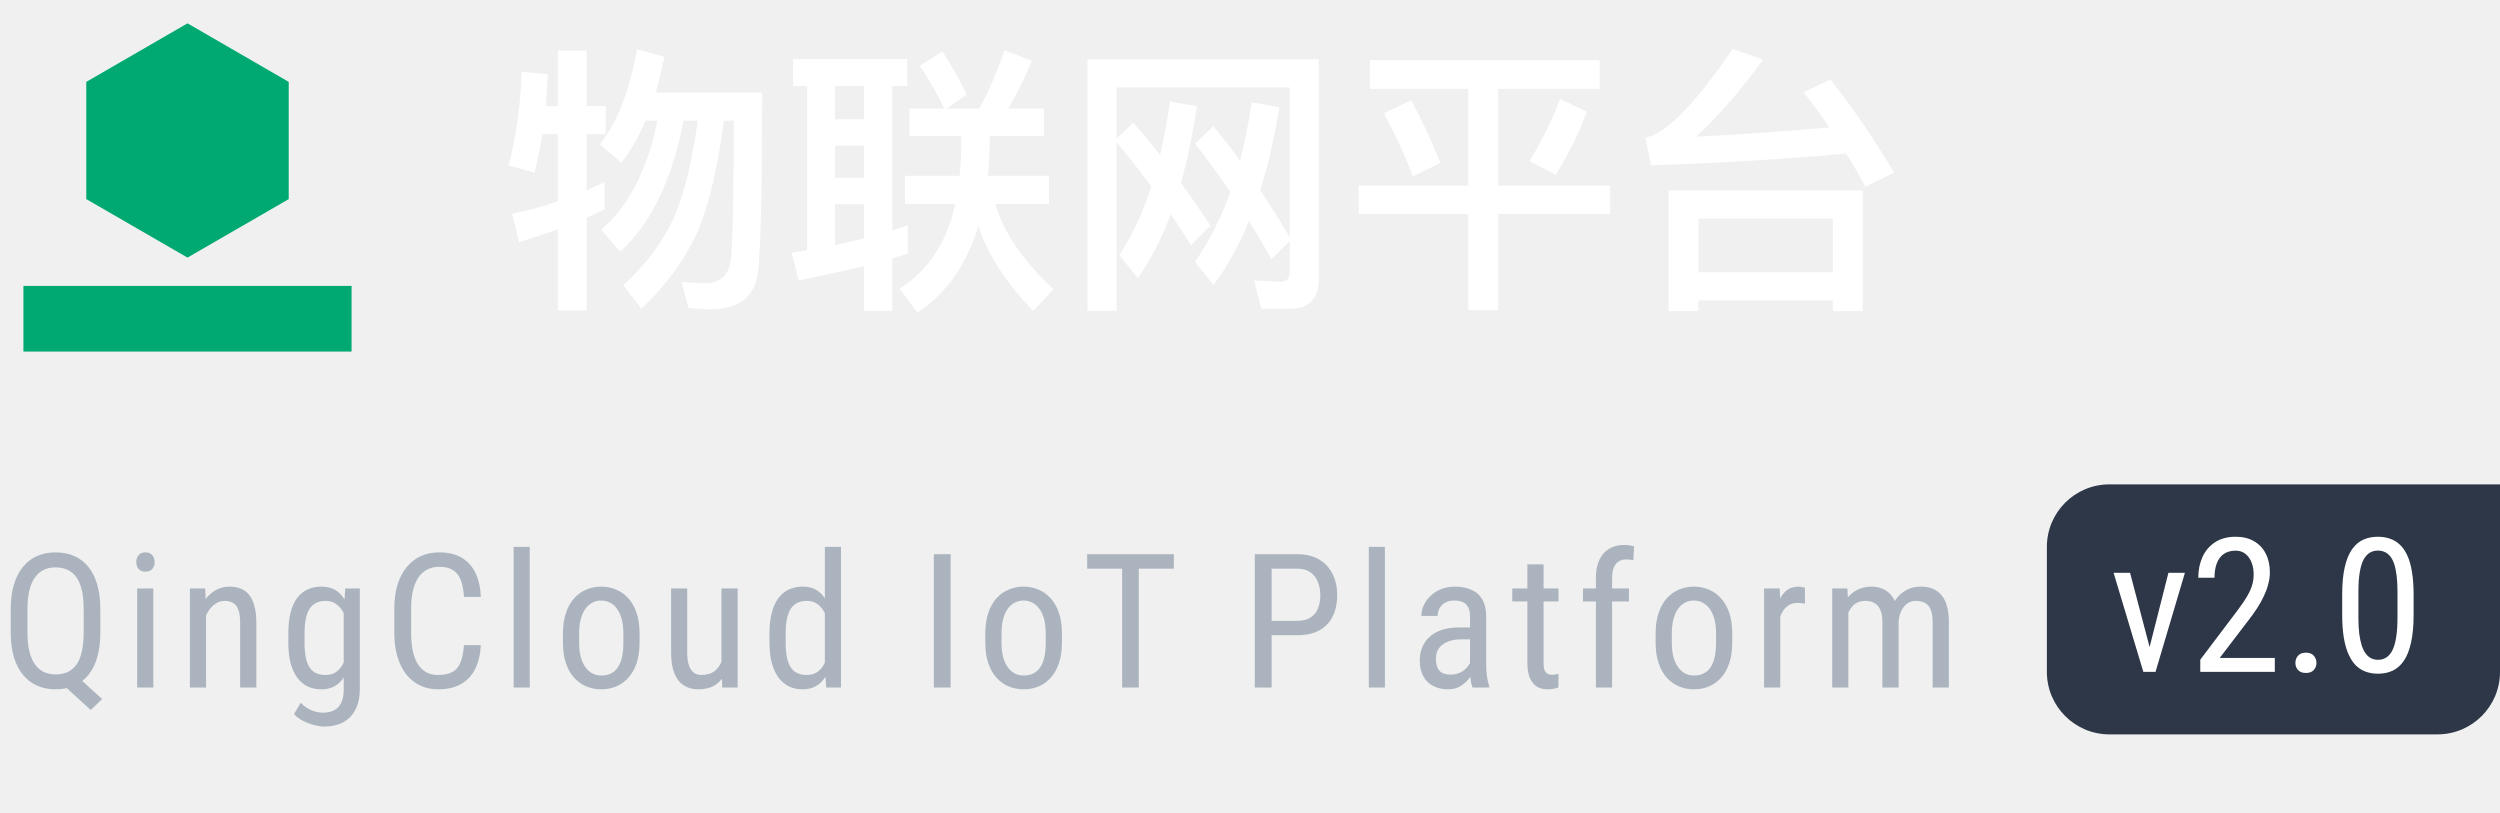
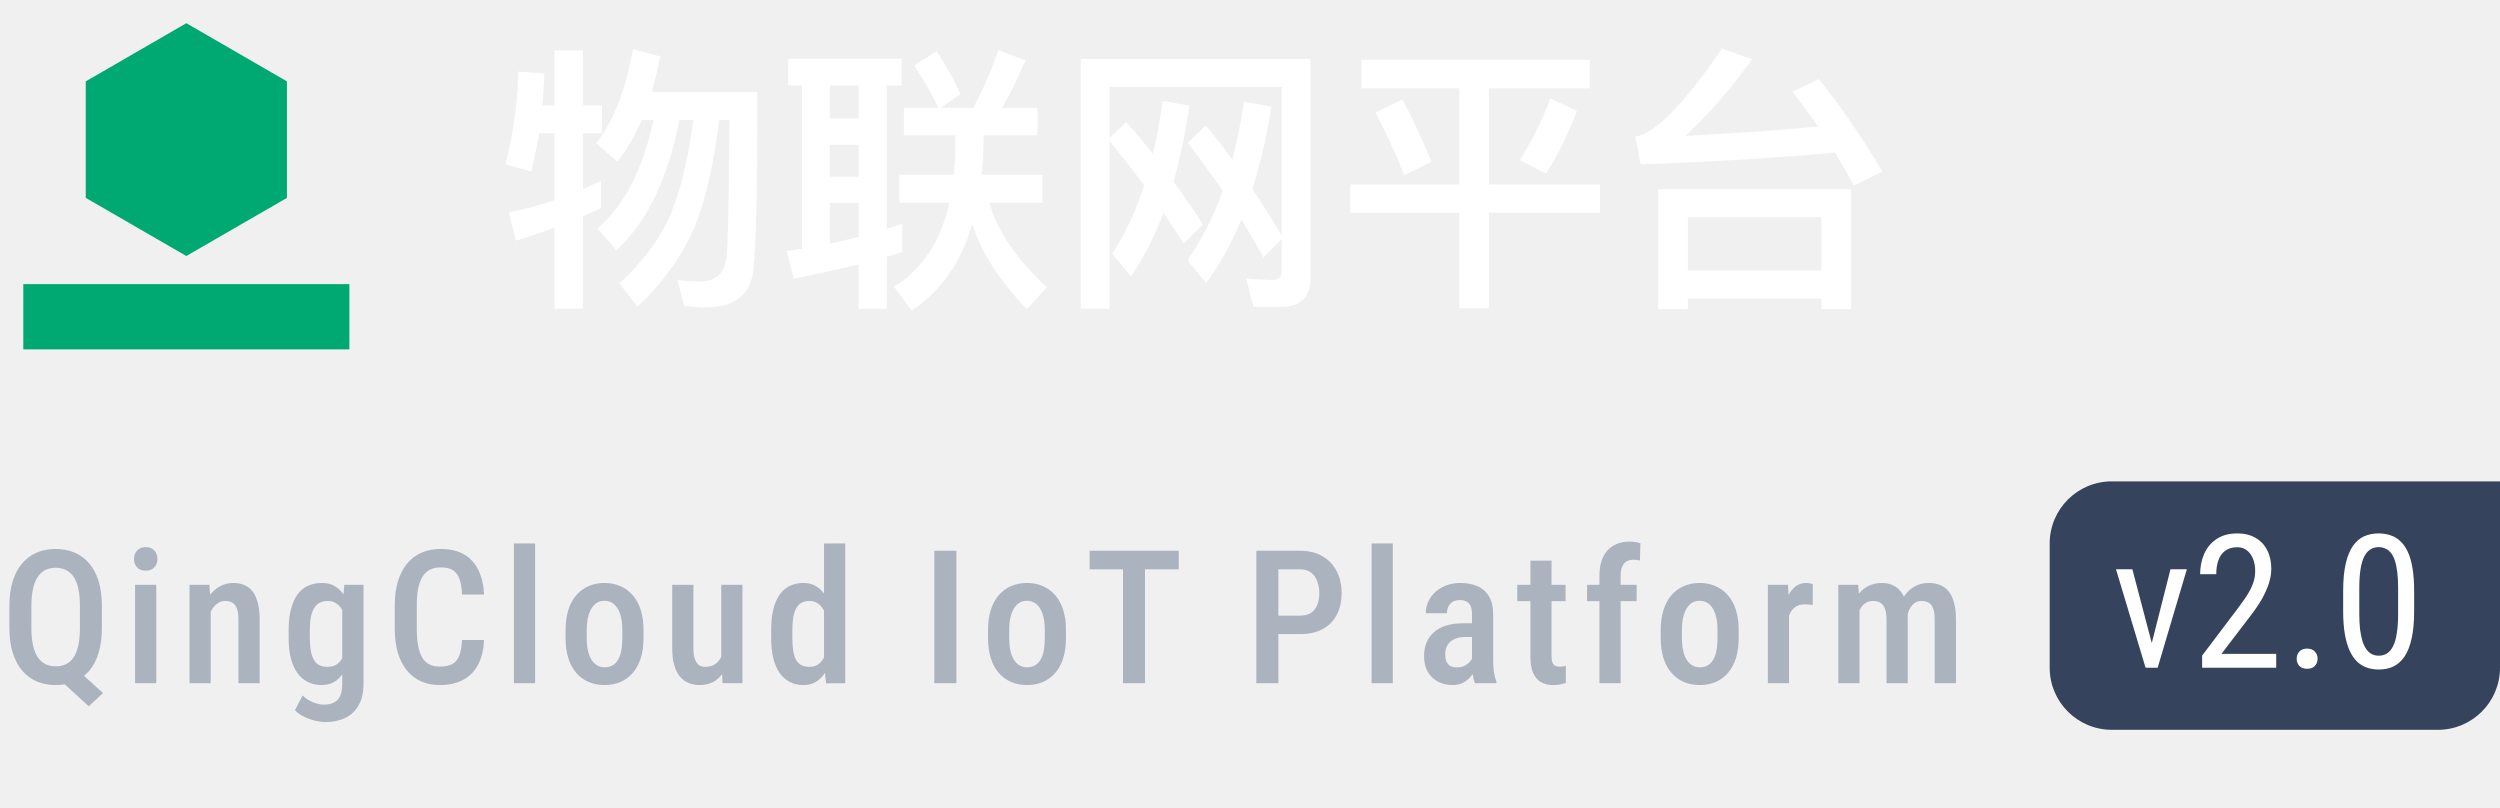
- <svg xmlns="http://www.w3.org/2000/svg" width="160" height="52" viewBox="0 0 160 52" fill="none">
+ <svg xmlns="http://www.w3.org/2000/svg" width="161" height="52" viewBox="0 0 161 52" fill="none">
  <path d="M12 16.482C12.004 16.482 12.007 16.481 12.011 16.48L18.478 12.743C18.479 12.74 18.48 12.737 18.48 12.734C18.48 12.731 18.479 12.728 18.478 12.725V5.258C18.479 5.255 18.48 5.252 18.48 5.249C18.48 5.245 18.479 5.242 18.478 5.24L12.011 1.5H11.989L5.522 5.24C5.52 5.242 5.519 5.245 5.519 5.249C5.519 5.252 5.52 5.255 5.522 5.258V12.725C5.521 12.727 5.52 12.731 5.52 12.734C5.52 12.737 5.521 12.74 5.522 12.743L11.989 16.48C11.993 16.481 11.996 16.482 12 16.482Z" fill="#00A971" />
  <path d="M1.5 18.298H22.5V22.5H1.5V18.298Z" fill="#00A971" />
-   <path d="M4.646 43.022L6.539 44.738L5.807 45.441L3.955 43.748L4.646 43.022ZM6.422 38.996V40.473C6.422 41.078 6.355 41.609 6.223 42.066C6.094 42.52 5.904 42.898 5.654 43.203C5.404 43.508 5.102 43.736 4.746 43.889C4.395 44.041 3.998 44.117 3.557 44.117C3.131 44.117 2.742 44.041 2.391 43.889C2.039 43.736 1.736 43.508 1.482 43.203C1.229 42.898 1.031 42.52 0.891 42.066C0.754 41.609 0.686 41.078 0.686 40.473V38.996C0.686 38.391 0.754 37.861 0.891 37.408C1.027 36.955 1.223 36.576 1.477 36.272C1.73 35.963 2.033 35.732 2.385 35.58C2.736 35.428 3.125 35.352 3.551 35.352C3.992 35.352 4.389 35.428 4.74 35.58C5.096 35.732 5.398 35.963 5.648 36.272C5.898 36.576 6.09 36.955 6.223 37.408C6.355 37.861 6.422 38.391 6.422 38.996ZM5.355 40.473V38.984C5.355 38.516 5.316 38.113 5.238 37.777C5.16 37.438 5.043 37.16 4.887 36.945C4.734 36.73 4.547 36.572 4.324 36.471C4.102 36.365 3.844 36.312 3.551 36.312C3.277 36.312 3.029 36.365 2.807 36.471C2.588 36.572 2.4 36.73 2.244 36.945C2.088 37.16 1.967 37.438 1.881 37.777C1.799 38.113 1.758 38.516 1.758 38.984V40.473C1.758 40.945 1.799 41.352 1.881 41.691C1.967 42.031 2.088 42.31 2.244 42.529C2.404 42.744 2.594 42.904 2.812 43.01C3.035 43.111 3.283 43.162 3.557 43.162C3.85 43.162 4.107 43.111 4.33 43.01C4.557 42.904 4.746 42.744 4.898 42.529C5.051 42.31 5.164 42.031 5.238 41.691C5.316 41.352 5.355 40.945 5.355 40.473ZM9.811 37.66V44H8.78V37.66H9.811ZM8.721 35.978C8.721 35.803 8.77 35.654 8.868 35.533C8.966 35.412 9.112 35.352 9.307 35.352C9.503 35.352 9.649 35.412 9.747 35.533C9.848 35.654 9.899 35.803 9.899 35.978C9.899 36.147 9.848 36.291 9.747 36.412C9.649 36.529 9.503 36.588 9.307 36.588C9.112 36.588 8.966 36.529 8.868 36.412C8.77 36.291 8.721 36.147 8.721 35.978ZM13.189 39.014V44H12.152V37.66H13.13L13.189 39.014ZM12.937 40.59L12.515 40.572C12.511 40.139 12.56 39.738 12.662 39.371C12.767 39 12.916 38.678 13.107 38.404C13.302 38.131 13.535 37.92 13.804 37.772C14.074 37.619 14.373 37.543 14.701 37.543C14.959 37.543 15.193 37.586 15.404 37.672C15.615 37.754 15.794 37.887 15.943 38.07C16.091 38.254 16.205 38.492 16.283 38.785C16.365 39.074 16.406 39.428 16.406 39.846V44H15.369V39.834C15.369 39.502 15.332 39.236 15.257 39.037C15.187 38.834 15.078 38.688 14.929 38.598C14.785 38.504 14.601 38.457 14.379 38.457C14.175 38.457 13.986 38.514 13.81 38.627C13.634 38.74 13.48 38.897 13.347 39.096C13.218 39.295 13.117 39.523 13.043 39.781C12.972 40.035 12.937 40.305 12.937 40.59ZM22.098 37.66H23.03V44.053C23.03 44.611 22.932 45.072 22.737 45.435C22.545 45.799 22.278 46.066 21.934 46.238C21.59 46.414 21.194 46.502 20.744 46.502C20.584 46.502 20.383 46.473 20.141 46.414C19.899 46.355 19.657 46.266 19.415 46.145C19.172 46.027 18.973 45.879 18.817 45.699L19.244 44.978C19.467 45.205 19.703 45.367 19.953 45.465C20.203 45.562 20.442 45.611 20.668 45.611C20.938 45.611 21.172 45.562 21.372 45.465C21.571 45.367 21.725 45.207 21.834 44.984C21.944 44.766 21.998 44.473 21.998 44.105V39.055L22.098 37.66ZM18.453 41.135V40.543C18.453 40.02 18.502 39.57 18.6 39.195C18.698 38.816 18.838 38.506 19.022 38.264C19.209 38.018 19.434 37.836 19.696 37.719C19.957 37.602 20.25 37.543 20.575 37.543C20.903 37.543 21.186 37.609 21.424 37.742C21.663 37.875 21.86 38.068 22.016 38.322C22.176 38.572 22.301 38.877 22.391 39.236C22.485 39.592 22.549 39.994 22.584 40.443V41.234C22.549 41.68 22.485 42.08 22.391 42.435C22.301 42.791 22.174 43.094 22.01 43.344C21.85 43.594 21.651 43.785 21.413 43.918C21.174 44.051 20.891 44.117 20.563 44.117C20.243 44.117 19.953 44.057 19.696 43.935C19.438 43.81 19.215 43.625 19.028 43.379C18.844 43.129 18.702 42.818 18.6 42.447C18.502 42.072 18.453 41.635 18.453 41.135ZM19.491 40.543V41.135C19.491 41.486 19.516 41.793 19.567 42.055C19.618 42.312 19.696 42.527 19.801 42.699C19.91 42.867 20.049 42.992 20.217 43.074C20.389 43.156 20.594 43.197 20.832 43.197C21.122 43.197 21.358 43.127 21.541 42.986C21.725 42.846 21.872 42.66 21.981 42.43C22.094 42.195 22.184 41.943 22.25 41.674V40.01C22.211 39.81 22.155 39.619 22.081 39.435C22.01 39.248 21.918 39.082 21.805 38.938C21.692 38.789 21.555 38.672 21.395 38.586C21.239 38.5 21.055 38.457 20.844 38.457C20.606 38.457 20.401 38.5 20.229 38.586C20.057 38.672 19.916 38.801 19.807 38.973C19.698 39.145 19.618 39.361 19.567 39.623C19.516 39.885 19.491 40.191 19.491 40.543ZM29.695 41.287H30.773C30.745 41.873 30.626 42.379 30.415 42.805C30.208 43.227 29.905 43.551 29.507 43.777C29.113 44.004 28.618 44.117 28.025 44.117C27.599 44.117 27.214 44.033 26.87 43.865C26.527 43.697 26.232 43.457 25.985 43.145C25.743 42.828 25.558 42.449 25.429 42.008C25.3 41.566 25.235 41.07 25.235 40.52V38.943C25.235 38.397 25.3 37.902 25.429 37.461C25.562 37.02 25.751 36.643 25.997 36.33C26.247 36.014 26.55 35.772 26.905 35.603C27.265 35.435 27.671 35.352 28.124 35.352C28.679 35.352 29.148 35.463 29.53 35.685C29.917 35.904 30.214 36.227 30.421 36.652C30.632 37.074 30.749 37.592 30.773 38.205H29.695C29.667 37.756 29.597 37.391 29.484 37.109C29.37 36.824 29.202 36.615 28.98 36.482C28.761 36.346 28.476 36.277 28.124 36.277C27.812 36.277 27.54 36.34 27.31 36.465C27.083 36.59 26.896 36.77 26.747 37.004C26.603 37.234 26.493 37.514 26.419 37.842C26.349 38.166 26.314 38.529 26.314 38.932V40.52C26.314 40.895 26.343 41.244 26.402 41.568C26.464 41.893 26.562 42.178 26.695 42.424C26.831 42.666 27.009 42.855 27.228 42.992C27.447 43.129 27.712 43.197 28.025 43.197C28.419 43.197 28.732 43.133 28.962 43.004C29.193 42.875 29.363 42.67 29.472 42.389C29.585 42.107 29.659 41.74 29.695 41.287ZM33.904 35V44H32.873V35H33.904ZM36.028 41.135V40.531C36.028 40.039 36.091 39.607 36.216 39.236C36.341 38.861 36.514 38.549 36.737 38.299C36.96 38.049 37.219 37.861 37.516 37.736C37.813 37.607 38.132 37.543 38.471 37.543C38.819 37.543 39.141 37.607 39.438 37.736C39.735 37.861 39.995 38.049 40.218 38.299C40.444 38.549 40.62 38.861 40.745 39.236C40.87 39.607 40.932 40.039 40.932 40.531V41.135C40.932 41.627 40.87 42.06 40.745 42.435C40.62 42.807 40.446 43.117 40.223 43.367C40.001 43.617 39.741 43.805 39.444 43.93C39.147 44.055 38.827 44.117 38.483 44.117C38.139 44.117 37.819 44.055 37.522 43.93C37.225 43.805 36.964 43.617 36.737 43.367C36.514 43.117 36.341 42.807 36.216 42.435C36.091 42.06 36.028 41.627 36.028 41.135ZM37.065 40.531V41.135C37.065 41.482 37.1 41.787 37.171 42.049C37.241 42.31 37.341 42.529 37.469 42.705C37.598 42.881 37.749 43.014 37.921 43.103C38.093 43.19 38.28 43.232 38.483 43.232C38.718 43.232 38.923 43.19 39.098 43.103C39.278 43.014 39.427 42.881 39.544 42.705C39.661 42.529 39.749 42.31 39.807 42.049C39.866 41.787 39.895 41.482 39.895 41.135V40.531C39.895 40.184 39.86 39.881 39.79 39.623C39.719 39.361 39.62 39.143 39.491 38.967C39.362 38.787 39.21 38.654 39.034 38.568C38.862 38.478 38.675 38.434 38.471 38.434C38.272 38.434 38.087 38.478 37.915 38.568C37.743 38.654 37.593 38.787 37.464 38.967C37.339 39.143 37.241 39.361 37.171 39.623C37.1 39.881 37.065 40.184 37.065 40.531ZM46.173 42.535V37.66H47.211V44H46.226L46.173 42.535ZM46.367 41.199L46.777 41.188C46.777 41.609 46.74 42 46.666 42.359C46.595 42.715 46.478 43.023 46.314 43.285C46.154 43.547 45.941 43.752 45.675 43.9C45.41 44.045 45.084 44.117 44.697 44.117C44.435 44.117 44.197 44.072 43.982 43.982C43.771 43.893 43.587 43.754 43.431 43.566C43.279 43.379 43.16 43.135 43.074 42.834C42.992 42.533 42.951 42.172 42.951 41.75V37.66H43.982V41.762C43.982 42.047 44.007 42.283 44.058 42.471C44.109 42.654 44.177 42.801 44.263 42.91C44.349 43.016 44.445 43.09 44.55 43.133C44.656 43.176 44.763 43.197 44.873 43.197C45.24 43.197 45.533 43.109 45.752 42.934C45.97 42.754 46.127 42.514 46.22 42.213C46.318 41.908 46.367 41.57 46.367 41.199ZM52.791 42.77V35H53.823V44H52.879L52.791 42.77ZM49.246 41.135V40.543C49.246 40.02 49.297 39.57 49.399 39.195C49.5 38.816 49.645 38.506 49.832 38.264C50.02 38.018 50.245 37.836 50.506 37.719C50.768 37.602 51.057 37.543 51.373 37.543C51.702 37.543 51.983 37.609 52.217 37.742C52.456 37.875 52.655 38.068 52.815 38.322C52.975 38.572 53.1 38.877 53.19 39.236C53.284 39.592 53.346 39.994 53.377 40.443V41.234C53.342 41.68 53.278 42.08 53.184 42.435C53.094 42.791 52.969 43.094 52.809 43.344C52.649 43.594 52.45 43.785 52.211 43.918C51.973 44.051 51.69 44.117 51.362 44.117C51.049 44.117 50.764 44.057 50.506 43.935C50.248 43.81 50.024 43.625 49.832 43.379C49.645 43.129 49.5 42.818 49.399 42.447C49.297 42.072 49.246 41.635 49.246 41.135ZM50.284 40.543V41.135C50.284 41.486 50.309 41.793 50.36 42.055C50.41 42.312 50.491 42.527 50.6 42.699C50.709 42.867 50.848 42.992 51.016 43.074C51.188 43.156 51.393 43.197 51.631 43.197C51.92 43.197 52.157 43.127 52.34 42.986C52.524 42.846 52.67 42.66 52.78 42.43C52.893 42.195 52.983 41.943 53.049 41.674V40.01C53.01 39.81 52.953 39.619 52.879 39.435C52.805 39.248 52.711 39.082 52.598 38.938C52.489 38.789 52.354 38.672 52.194 38.586C52.038 38.5 51.854 38.457 51.643 38.457C51.405 38.457 51.198 38.5 51.022 38.586C50.85 38.672 50.709 38.801 50.6 38.973C50.495 39.145 50.414 39.361 50.36 39.623C50.309 39.885 50.284 40.191 50.284 40.543ZM60.842 35.469V44H59.764V35.469H60.842ZM63.059 41.135V40.531C63.059 40.039 63.122 39.607 63.247 39.236C63.372 38.861 63.546 38.549 63.768 38.299C63.991 38.049 64.251 37.861 64.548 37.736C64.844 37.607 65.163 37.543 65.503 37.543C65.85 37.543 66.173 37.607 66.469 37.736C66.766 37.861 67.026 38.049 67.249 38.299C67.475 38.549 67.651 38.861 67.776 39.236C67.901 39.607 67.964 40.039 67.964 40.531V41.135C67.964 41.627 67.901 42.06 67.776 42.435C67.651 42.807 67.477 43.117 67.255 43.367C67.032 43.617 66.772 43.805 66.475 43.93C66.178 44.055 65.858 44.117 65.514 44.117C65.171 44.117 64.85 44.055 64.553 43.93C64.257 43.805 63.995 43.617 63.768 43.367C63.546 43.117 63.372 42.807 63.247 42.435C63.122 42.06 63.059 41.627 63.059 41.135ZM64.097 40.531V41.135C64.097 41.482 64.132 41.787 64.202 42.049C64.272 42.31 64.372 42.529 64.501 42.705C64.63 42.881 64.78 43.014 64.952 43.103C65.124 43.19 65.311 43.232 65.514 43.232C65.749 43.232 65.954 43.19 66.13 43.103C66.309 43.014 66.458 42.881 66.575 42.705C66.692 42.529 66.78 42.31 66.839 42.049C66.897 41.787 66.927 41.482 66.927 41.135V40.531C66.927 40.184 66.891 39.881 66.821 39.623C66.751 39.361 66.651 39.143 66.522 38.967C66.393 38.787 66.241 38.654 66.065 38.568C65.893 38.478 65.706 38.434 65.503 38.434C65.303 38.434 65.118 38.478 64.946 38.568C64.774 38.654 64.624 38.787 64.495 38.967C64.37 39.143 64.272 39.361 64.202 39.623C64.132 39.881 64.097 40.184 64.097 40.531ZM72.882 35.469V44H71.816V35.469H72.882ZM75.127 35.469V36.395H69.578V35.469H75.127ZM83.025 40.654H81.161V39.734H83.025C83.376 39.734 83.659 39.664 83.874 39.523C84.093 39.383 84.251 39.188 84.349 38.938C84.45 38.688 84.501 38.402 84.501 38.082C84.501 37.789 84.45 37.514 84.349 37.256C84.251 36.998 84.093 36.791 83.874 36.635C83.659 36.475 83.376 36.395 83.025 36.395H81.384V44H80.306V35.469H83.025C83.575 35.469 84.04 35.58 84.419 35.803C84.798 36.025 85.085 36.334 85.281 36.728C85.48 37.119 85.579 37.566 85.579 38.07C85.579 38.617 85.48 39.084 85.281 39.471C85.085 39.857 84.798 40.152 84.419 40.355C84.04 40.555 83.575 40.654 83.025 40.654ZM88.635 35V44H87.603V35H88.635ZM94.081 42.916V39.477C94.081 39.227 94.042 39.025 93.964 38.873C93.889 38.721 93.776 38.609 93.624 38.539C93.475 38.469 93.288 38.434 93.061 38.434C92.843 38.434 92.653 38.478 92.493 38.568C92.337 38.658 92.216 38.777 92.13 38.926C92.048 39.074 92.007 39.238 92.007 39.418H90.969C90.969 39.191 91.018 38.967 91.116 38.744C91.218 38.522 91.362 38.32 91.55 38.141C91.737 37.957 91.962 37.812 92.223 37.707C92.489 37.598 92.786 37.543 93.114 37.543C93.505 37.543 93.85 37.607 94.151 37.736C94.452 37.861 94.688 38.066 94.86 38.352C95.032 38.637 95.118 39.016 95.118 39.488V42.617C95.118 42.828 95.134 43.053 95.165 43.291C95.2 43.529 95.249 43.734 95.311 43.906V44H94.239C94.188 43.875 94.149 43.709 94.122 43.502C94.094 43.291 94.081 43.096 94.081 42.916ZM94.245 40.156L94.257 40.918H93.536C93.29 40.918 93.065 40.945 92.862 41C92.663 41.055 92.491 41.135 92.347 41.24C92.202 41.342 92.091 41.469 92.013 41.621C91.938 41.773 91.901 41.947 91.901 42.143C91.901 42.397 91.936 42.6 92.007 42.752C92.077 42.9 92.182 43.008 92.323 43.074C92.464 43.141 92.641 43.174 92.856 43.174C93.118 43.174 93.348 43.113 93.548 42.992C93.747 42.871 93.901 42.725 94.01 42.553C94.124 42.381 94.177 42.221 94.169 42.072L94.397 42.559C94.382 42.711 94.331 42.877 94.245 43.057C94.163 43.232 94.048 43.402 93.899 43.566C93.751 43.727 93.575 43.859 93.372 43.965C93.173 44.066 92.948 44.117 92.698 44.117C92.331 44.117 92.009 44.047 91.731 43.906C91.458 43.766 91.245 43.559 91.093 43.285C90.94 43.012 90.864 42.674 90.864 42.272C90.864 41.967 90.917 41.685 91.022 41.428C91.128 41.17 91.284 40.947 91.491 40.76C91.698 40.568 91.958 40.42 92.27 40.315C92.587 40.209 92.952 40.156 93.366 40.156H94.245ZM99.744 37.66V38.492H96.785V37.66H99.744ZM97.752 36.119H98.789V42.43C98.789 42.645 98.814 42.807 98.865 42.916C98.919 43.025 98.988 43.098 99.07 43.133C99.152 43.168 99.24 43.185 99.334 43.185C99.404 43.185 99.482 43.178 99.568 43.162C99.654 43.143 99.713 43.127 99.744 43.115L99.738 44C99.668 44.027 99.574 44.053 99.457 44.076C99.34 44.103 99.191 44.117 99.011 44.117C98.789 44.117 98.582 44.065 98.39 43.959C98.199 43.853 98.044 43.678 97.927 43.432C97.81 43.182 97.752 42.846 97.752 42.424V36.119ZM103.174 44H102.137V36.992C102.137 36.535 102.209 36.15 102.354 35.838C102.502 35.522 102.711 35.283 102.981 35.123C103.254 34.959 103.579 34.877 103.954 34.877C104.059 34.877 104.164 34.885 104.27 34.9C104.379 34.916 104.483 34.94 104.58 34.971L104.534 35.855C104.471 35.836 104.395 35.822 104.305 35.815C104.219 35.807 104.137 35.803 104.059 35.803C103.871 35.803 103.711 35.85 103.579 35.943C103.446 36.033 103.344 36.166 103.274 36.342C103.207 36.518 103.174 36.734 103.174 36.992V44ZM104.252 37.66V38.492H101.311V37.66H104.252ZM105.96 41.135V40.531C105.96 40.039 106.023 39.607 106.148 39.236C106.273 38.861 106.446 38.549 106.669 38.299C106.892 38.049 107.152 37.861 107.448 37.736C107.745 37.607 108.064 37.543 108.404 37.543C108.751 37.543 109.073 37.607 109.37 37.736C109.667 37.861 109.927 38.049 110.15 38.299C110.376 38.549 110.552 38.861 110.677 39.236C110.802 39.607 110.864 40.039 110.864 40.531V41.135C110.864 41.627 110.802 42.06 110.677 42.435C110.552 42.807 110.378 43.117 110.155 43.367C109.933 43.617 109.673 43.805 109.376 43.93C109.079 44.055 108.759 44.117 108.415 44.117C108.071 44.117 107.751 44.055 107.454 43.93C107.157 43.805 106.896 43.617 106.669 43.367C106.446 43.117 106.273 42.807 106.148 42.435C106.023 42.06 105.96 41.627 105.96 41.135ZM106.997 40.531V41.135C106.997 41.482 107.032 41.787 107.103 42.049C107.173 42.31 107.273 42.529 107.402 42.705C107.53 42.881 107.681 43.014 107.853 43.103C108.025 43.19 108.212 43.232 108.415 43.232C108.65 43.232 108.855 43.19 109.03 43.103C109.21 43.014 109.359 42.881 109.476 42.705C109.593 42.529 109.681 42.31 109.739 42.049C109.798 41.787 109.827 41.482 109.827 41.135V40.531C109.827 40.184 109.792 39.881 109.722 39.623C109.652 39.361 109.552 39.143 109.423 38.967C109.294 38.787 109.142 38.654 108.966 38.568C108.794 38.478 108.607 38.434 108.404 38.434C108.204 38.434 108.019 38.478 107.847 38.568C107.675 38.654 107.525 38.787 107.396 38.967C107.271 39.143 107.173 39.361 107.103 39.623C107.032 39.881 106.997 40.184 106.997 40.531ZM113.938 38.656V44H112.9V37.66H113.902L113.938 38.656ZM115.514 37.625L115.52 38.633C115.434 38.613 115.355 38.602 115.285 38.598C115.219 38.59 115.141 38.586 115.051 38.586C114.855 38.586 114.684 38.625 114.535 38.703C114.391 38.781 114.266 38.891 114.16 39.031C114.055 39.172 113.971 39.34 113.908 39.535C113.846 39.727 113.803 39.938 113.779 40.168L113.51 40.344C113.51 39.961 113.539 39.602 113.598 39.266C113.66 38.93 113.756 38.633 113.885 38.375C114.014 38.113 114.178 37.91 114.377 37.766C114.58 37.617 114.822 37.543 115.104 37.543C115.166 37.543 115.242 37.553 115.332 37.572C115.426 37.588 115.486 37.605 115.514 37.625ZM118.294 38.92V44H117.262V37.66H118.235L118.294 38.92ZM118.083 40.59L117.602 40.572C117.598 40.139 117.641 39.738 117.731 39.371C117.821 39 117.956 38.678 118.136 38.404C118.319 38.131 118.548 37.92 118.821 37.772C119.098 37.619 119.421 37.543 119.788 37.543C120.03 37.543 120.255 37.586 120.462 37.672C120.673 37.754 120.856 37.885 121.012 38.065C121.169 38.244 121.29 38.475 121.376 38.756C121.466 39.037 121.511 39.377 121.511 39.775V44H120.473V39.828C120.473 39.496 120.429 39.23 120.339 39.031C120.253 38.832 120.13 38.688 119.97 38.598C119.809 38.504 119.618 38.457 119.395 38.457C119.141 38.457 118.929 38.514 118.757 38.627C118.589 38.74 118.454 38.897 118.352 39.096C118.255 39.295 118.184 39.523 118.141 39.781C118.102 40.035 118.083 40.305 118.083 40.59ZM121.499 39.992L120.807 40.215C120.804 39.867 120.846 39.533 120.936 39.213C121.026 38.893 121.159 38.607 121.335 38.357C121.514 38.107 121.737 37.91 122.003 37.766C122.268 37.617 122.577 37.543 122.929 37.543C123.218 37.543 123.473 37.588 123.696 37.678C123.919 37.768 124.106 37.906 124.259 38.094C124.415 38.277 124.532 38.514 124.61 38.803C124.688 39.092 124.727 39.435 124.727 39.834V44H123.69V39.822C123.69 39.467 123.645 39.191 123.555 38.996C123.47 38.797 123.346 38.658 123.186 38.58C123.026 38.498 122.835 38.457 122.612 38.457C122.432 38.457 122.272 38.498 122.132 38.58C121.995 38.662 121.88 38.775 121.786 38.92C121.692 39.06 121.62 39.223 121.569 39.406C121.522 39.59 121.499 39.785 121.499 39.992Z" fill="#ABB4BE" />
-   <path d="M131 35C131 32.791 132.791 31 135 31H160V43C160 45.209 158.209 47 156 47H135C132.791 47 131 45.209 131 43V35Z" fill="#2D3748" />
-   <path d="M137.42 42.022L138.779 36.66H139.834L137.953 43H137.268L137.42 42.022ZM136.324 36.66L137.742 42.051L137.854 43H137.174L135.27 36.66H136.324ZM145.588 42.109V43H140.818V42.221L143.168 39.109C143.457 38.727 143.678 38.402 143.83 38.137C143.982 37.867 144.088 37.627 144.146 37.416C144.205 37.201 144.234 36.982 144.234 36.76C144.234 36.478 144.189 36.225 144.1 35.998C144.01 35.768 143.879 35.584 143.707 35.447C143.535 35.31 143.328 35.242 143.086 35.242C142.77 35.242 142.51 35.316 142.307 35.465C142.107 35.609 141.961 35.812 141.867 36.074C141.773 36.336 141.727 36.637 141.727 36.977H140.689C140.689 36.496 140.777 36.057 140.953 35.658C141.133 35.26 141.4 34.943 141.756 34.709C142.111 34.471 142.555 34.352 143.086 34.352C143.543 34.352 143.934 34.447 144.258 34.639C144.586 34.826 144.836 35.092 145.008 35.435C145.184 35.775 145.271 36.174 145.271 36.631C145.271 36.881 145.236 37.135 145.166 37.393C145.1 37.647 145.006 37.9 144.885 38.154C144.768 38.408 144.629 38.658 144.469 38.904C144.309 39.15 144.137 39.393 143.953 39.631L142.061 42.109H145.588ZM146.906 42.426C146.906 42.242 146.963 42.088 147.076 41.963C147.193 41.834 147.361 41.77 147.58 41.77C147.799 41.77 147.965 41.834 148.078 41.963C148.195 42.088 148.254 42.242 148.254 42.426C148.254 42.605 148.195 42.758 148.078 42.883C147.965 43.008 147.799 43.07 147.58 43.07C147.361 43.07 147.193 43.008 147.076 42.883C146.963 42.758 146.906 42.605 146.906 42.426ZM154.471 38.055V39.355C154.471 40.055 154.416 40.645 154.307 41.125C154.201 41.605 154.049 41.992 153.85 42.285C153.65 42.578 153.41 42.791 153.129 42.924C152.852 43.053 152.539 43.117 152.191 43.117C151.918 43.117 151.662 43.076 151.424 42.994C151.189 42.912 150.979 42.781 150.791 42.602C150.604 42.418 150.443 42.18 150.311 41.887C150.178 41.594 150.076 41.238 150.006 40.82C149.936 40.402 149.9 39.914 149.9 39.355V38.055C149.9 37.355 149.955 36.77 150.064 36.297C150.174 35.824 150.328 35.445 150.527 35.16C150.73 34.871 150.971 34.664 151.248 34.539C151.529 34.414 151.842 34.352 152.186 34.352C152.463 34.352 152.719 34.393 152.953 34.475C153.191 34.553 153.402 34.68 153.586 34.855C153.773 35.027 153.934 35.258 154.066 35.547C154.199 35.832 154.299 36.182 154.365 36.596C154.436 37.01 154.471 37.496 154.471 38.055ZM153.439 39.531V37.873C153.439 37.49 153.422 37.154 153.387 36.865C153.352 36.572 153.301 36.322 153.234 36.115C153.168 35.908 153.082 35.74 152.977 35.611C152.875 35.482 152.758 35.389 152.625 35.33C152.492 35.268 152.346 35.236 152.186 35.236C151.986 35.236 151.809 35.285 151.652 35.383C151.5 35.477 151.369 35.627 151.26 35.834C151.154 36.041 151.074 36.312 151.02 36.648C150.965 36.984 150.938 37.393 150.938 37.873V39.531C150.938 39.914 150.955 40.252 150.99 40.545C151.029 40.838 151.082 41.092 151.148 41.307C151.219 41.518 151.305 41.691 151.406 41.828C151.508 41.965 151.625 42.066 151.758 42.133C151.891 42.195 152.035 42.227 152.191 42.227C152.398 42.227 152.578 42.176 152.73 42.074C152.887 41.973 153.018 41.815 153.123 41.6C153.229 41.381 153.307 41.102 153.357 40.762C153.412 40.418 153.439 40.008 153.439 39.531Z" fill="white" />
+   <path d="M4.664 42.846L6.633 44.633L5.719 45.488L3.785 43.719L4.664 42.846ZM6.562 39.037V40.432C6.562 41.041 6.492 41.576 6.352 42.037C6.215 42.498 6.016 42.883 5.754 43.191C5.492 43.5 5.178 43.732 4.811 43.889C4.447 44.041 4.039 44.117 3.586 44.117C3.145 44.117 2.74 44.041 2.373 43.889C2.01 43.732 1.695 43.5 1.43 43.191C1.168 42.883 0.965 42.498 0.82 42.037C0.676 41.576 0.604 41.041 0.604 40.432V39.037C0.604 38.428 0.674 37.895 0.814 37.438C0.959 36.977 1.162 36.592 1.424 36.283C1.689 35.975 2.004 35.742 2.367 35.586C2.734 35.43 3.139 35.352 3.58 35.352C4.029 35.352 4.438 35.43 4.805 35.586C5.172 35.742 5.486 35.975 5.748 36.283C6.01 36.592 6.211 36.977 6.352 37.438C6.492 37.895 6.562 38.428 6.562 39.037ZM5.145 40.432V39.025C5.145 38.592 5.111 38.221 5.045 37.912C4.979 37.6 4.877 37.346 4.74 37.15C4.607 36.951 4.443 36.805 4.248 36.711C4.057 36.613 3.834 36.565 3.58 36.565C3.334 36.565 3.113 36.613 2.918 36.711C2.727 36.805 2.564 36.951 2.432 37.15C2.299 37.346 2.197 37.6 2.127 37.912C2.057 38.221 2.021 38.592 2.021 39.025V40.432C2.021 40.869 2.057 41.244 2.127 41.557C2.197 41.869 2.299 42.125 2.432 42.324C2.568 42.523 2.732 42.672 2.924 42.77C3.119 42.863 3.34 42.91 3.586 42.91C3.84 42.91 4.064 42.863 4.26 42.77C4.455 42.672 4.617 42.523 4.746 42.324C4.879 42.125 4.979 41.869 5.045 41.557C5.111 41.244 5.145 40.869 5.145 40.432ZM10.063 37.66V44H8.698V37.66H10.063ZM8.628 36.002C8.628 35.783 8.694 35.602 8.827 35.457C8.96 35.309 9.145 35.234 9.384 35.234C9.622 35.234 9.807 35.307 9.94 35.451C10.073 35.596 10.139 35.777 10.139 35.996C10.139 36.211 10.073 36.391 9.94 36.535C9.807 36.68 9.622 36.752 9.384 36.752C9.145 36.752 8.96 36.68 8.827 36.535C8.694 36.391 8.628 36.213 8.628 36.002ZM13.57 39.014V44H12.205V37.66H13.488L13.57 39.014ZM13.324 40.602H12.89C12.886 40.145 12.935 39.728 13.037 39.353C13.138 38.978 13.283 38.656 13.47 38.387C13.662 38.117 13.888 37.91 14.15 37.766C14.416 37.617 14.71 37.543 15.035 37.543C15.285 37.543 15.513 37.586 15.72 37.672C15.931 37.754 16.111 37.889 16.259 38.076C16.408 38.264 16.521 38.508 16.599 38.809C16.681 39.109 16.722 39.477 16.722 39.91V44H15.357V39.898C15.357 39.602 15.324 39.367 15.257 39.195C15.195 39.02 15.101 38.895 14.976 38.82C14.851 38.742 14.693 38.703 14.502 38.703C14.326 38.703 14.164 38.754 14.015 38.855C13.871 38.953 13.746 39.09 13.64 39.266C13.539 39.438 13.46 39.639 13.406 39.869C13.351 40.096 13.324 40.34 13.324 40.602ZM22.174 37.66H23.41V44.023C23.41 44.594 23.305 45.06 23.094 45.424C22.887 45.791 22.598 46.062 22.227 46.238C21.856 46.414 21.426 46.502 20.938 46.502C20.758 46.502 20.545 46.473 20.299 46.414C20.053 46.355 19.813 46.27 19.578 46.156C19.344 46.043 19.149 45.902 18.993 45.734L19.491 44.785C19.674 44.973 19.891 45.117 20.141 45.219C20.391 45.324 20.631 45.377 20.862 45.377C21.112 45.377 21.323 45.334 21.494 45.248C21.67 45.166 21.805 45.027 21.899 44.832C21.993 44.641 22.04 44.381 22.04 44.053V39.096L22.174 37.66ZM18.588 41.088V40.59C18.588 40.07 18.637 39.621 18.735 39.242C18.832 38.859 18.973 38.541 19.157 38.287C19.34 38.033 19.565 37.846 19.831 37.725C20.096 37.603 20.393 37.543 20.721 37.543C21.061 37.543 21.348 37.615 21.582 37.76C21.821 37.9 22.014 38.102 22.163 38.363C22.315 38.625 22.434 38.938 22.52 39.301C22.606 39.66 22.668 40.062 22.707 40.508V41.199C22.668 41.629 22.602 42.023 22.508 42.383C22.415 42.738 22.288 43.045 22.127 43.303C21.971 43.56 21.776 43.762 21.541 43.906C21.311 44.047 21.034 44.117 20.709 44.117C20.385 44.117 20.092 44.053 19.831 43.924C19.569 43.795 19.344 43.603 19.157 43.35C18.973 43.096 18.832 42.781 18.735 42.406C18.637 42.027 18.588 41.588 18.588 41.088ZM19.953 40.59V41.088C19.953 41.412 19.975 41.691 20.018 41.926C20.065 42.16 20.133 42.353 20.223 42.506C20.313 42.654 20.43 42.766 20.575 42.84C20.719 42.91 20.891 42.945 21.09 42.945C21.352 42.945 21.563 42.883 21.723 42.758C21.887 42.633 22.012 42.465 22.098 42.254C22.188 42.039 22.25 41.801 22.285 41.539V40.174C22.266 39.967 22.227 39.775 22.168 39.6C22.114 39.42 22.038 39.264 21.94 39.131C21.846 38.998 21.729 38.895 21.588 38.82C21.452 38.742 21.29 38.703 21.102 38.703C20.907 38.703 20.735 38.742 20.586 38.82C20.442 38.895 20.323 39.01 20.229 39.166C20.135 39.318 20.065 39.514 20.018 39.752C19.975 39.986 19.953 40.266 19.953 40.59ZM29.753 41.217H31.171C31.144 41.834 31.019 42.359 30.796 42.793C30.573 43.223 30.253 43.551 29.835 43.777C29.421 44.004 28.915 44.117 28.318 44.117C27.864 44.117 27.458 44.035 27.099 43.871C26.743 43.707 26.441 43.471 26.191 43.162C25.941 42.85 25.749 42.469 25.616 42.02C25.488 41.57 25.423 41.06 25.423 40.49V38.978C25.423 38.408 25.489 37.898 25.622 37.449C25.759 37 25.954 36.619 26.208 36.307C26.462 35.994 26.771 35.758 27.134 35.598C27.501 35.434 27.915 35.352 28.376 35.352C28.966 35.352 29.462 35.465 29.864 35.691C30.267 35.918 30.577 36.25 30.796 36.688C31.015 37.125 31.142 37.658 31.177 38.287H29.759C29.739 37.861 29.681 37.522 29.583 37.268C29.489 37.01 29.345 36.824 29.15 36.711C28.958 36.598 28.7 36.541 28.376 36.541C28.107 36.541 27.874 36.592 27.679 36.693C27.488 36.795 27.329 36.947 27.204 37.15C27.083 37.35 26.991 37.602 26.929 37.906C26.87 38.207 26.841 38.56 26.841 38.967V40.49C26.841 40.881 26.866 41.227 26.917 41.527C26.968 41.828 27.05 42.084 27.163 42.295C27.277 42.502 27.427 42.66 27.614 42.77C27.802 42.875 28.036 42.928 28.318 42.928C28.654 42.928 28.921 42.875 29.12 42.77C29.323 42.664 29.474 42.486 29.572 42.236C29.669 41.986 29.73 41.647 29.753 41.217ZM34.461 35V44H33.096V35H34.461ZM36.421 41.088V40.578C36.421 40.086 36.481 39.65 36.602 39.272C36.723 38.893 36.895 38.576 37.118 38.322C37.344 38.065 37.61 37.871 37.915 37.742C38.219 37.609 38.556 37.543 38.923 37.543C39.298 37.543 39.638 37.609 39.942 37.742C40.251 37.871 40.516 38.065 40.739 38.322C40.966 38.576 41.139 38.893 41.261 39.272C41.382 39.65 41.442 40.086 41.442 40.578V41.088C41.442 41.58 41.382 42.016 41.261 42.395C41.139 42.773 40.966 43.092 40.739 43.35C40.516 43.603 40.253 43.795 39.948 43.924C39.643 44.053 39.306 44.117 38.934 44.117C38.567 44.117 38.229 44.053 37.921 43.924C37.616 43.795 37.35 43.603 37.124 43.35C36.897 43.092 36.723 42.773 36.602 42.395C36.481 42.016 36.421 41.58 36.421 41.088ZM37.786 40.578V41.088C37.786 41.404 37.813 41.682 37.868 41.92C37.923 42.154 38.001 42.35 38.102 42.506C38.204 42.662 38.325 42.779 38.466 42.857C38.606 42.935 38.763 42.975 38.934 42.975C39.126 42.975 39.292 42.935 39.432 42.857C39.577 42.779 39.696 42.662 39.79 42.506C39.888 42.35 39.96 42.154 40.007 41.92C40.053 41.682 40.077 41.404 40.077 41.088V40.578C40.077 40.266 40.05 39.992 39.995 39.758C39.94 39.52 39.862 39.322 39.761 39.166C39.659 39.006 39.536 38.887 39.391 38.809C39.251 38.73 39.094 38.691 38.923 38.691C38.755 38.691 38.6 38.73 38.46 38.809C38.323 38.887 38.204 39.006 38.102 39.166C38.001 39.322 37.923 39.52 37.868 39.758C37.813 39.992 37.786 40.266 37.786 40.578ZM46.449 42.506V37.66H47.814V44H46.531L46.449 42.506ZM46.642 41.182L47.076 41.17C47.076 41.592 47.037 41.984 46.959 42.348C46.88 42.707 46.759 43.02 46.595 43.285C46.435 43.547 46.226 43.752 45.968 43.9C45.715 44.045 45.408 44.117 45.048 44.117C44.791 44.117 44.554 44.072 44.34 43.982C44.125 43.893 43.939 43.754 43.783 43.566C43.627 43.379 43.505 43.135 43.419 42.834C43.334 42.533 43.291 42.174 43.291 41.756V37.66H44.656V41.768C44.656 41.994 44.675 42.184 44.715 42.336C44.757 42.484 44.812 42.605 44.879 42.699C44.949 42.789 45.027 42.853 45.113 42.893C45.203 42.928 45.298 42.945 45.4 42.945C45.709 42.945 45.953 42.869 46.132 42.717C46.316 42.56 46.447 42.35 46.525 42.084C46.603 41.818 46.642 41.518 46.642 41.182ZM53.067 42.676V35H54.432V44L53.196 44.006L53.067 42.676ZM49.663 41.088V40.59C49.663 40.07 49.709 39.621 49.803 39.242C49.897 38.859 50.034 38.541 50.213 38.287C50.397 38.033 50.618 37.846 50.875 37.725C51.133 37.603 51.424 37.543 51.748 37.543C52.065 37.543 52.338 37.615 52.569 37.76C52.799 37.9 52.995 38.102 53.155 38.363C53.315 38.625 53.442 38.938 53.535 39.301C53.633 39.66 53.7 40.062 53.735 40.508V41.199C53.692 41.629 53.623 42.023 53.53 42.383C53.436 42.738 53.309 43.045 53.149 43.303C52.989 43.56 52.791 43.762 52.557 43.906C52.327 44.047 52.055 44.117 51.743 44.117C51.418 44.117 51.127 44.053 50.87 43.924C50.616 43.795 50.397 43.603 50.213 43.35C50.034 43.096 49.897 42.781 49.803 42.406C49.709 42.027 49.663 41.588 49.663 41.088ZM51.028 40.59V41.088C51.028 41.412 51.047 41.691 51.086 41.926C51.125 42.16 51.188 42.353 51.274 42.506C51.36 42.654 51.473 42.766 51.614 42.84C51.754 42.91 51.924 42.945 52.123 42.945C52.373 42.945 52.577 42.883 52.733 42.758C52.893 42.633 53.016 42.465 53.102 42.254C53.192 42.039 53.254 41.801 53.289 41.539V40.174C53.27 39.967 53.231 39.775 53.172 39.6C53.114 39.42 53.038 39.264 52.944 39.131C52.85 38.998 52.735 38.895 52.598 38.82C52.465 38.742 52.309 38.703 52.129 38.703C51.93 38.703 51.76 38.742 51.62 38.82C51.479 38.895 51.366 39.01 51.28 39.166C51.194 39.318 51.129 39.514 51.086 39.752C51.047 39.986 51.028 40.266 51.028 40.59ZM61.592 35.469V44H60.168V35.469H61.592ZM63.628 41.088V40.578C63.628 40.086 63.688 39.65 63.809 39.272C63.931 38.893 64.102 38.576 64.325 38.322C64.552 38.065 64.817 37.871 65.122 37.742C65.427 37.609 65.763 37.543 66.13 37.543C66.505 37.543 66.844 37.609 67.149 37.742C67.458 37.871 67.723 38.065 67.946 38.322C68.173 38.576 68.347 38.893 68.468 39.272C68.589 39.65 68.649 40.086 68.649 40.578V41.088C68.649 41.58 68.589 42.016 68.468 42.395C68.347 42.773 68.173 43.092 67.946 43.35C67.723 43.603 67.46 43.795 67.155 43.924C66.85 44.053 66.513 44.117 66.141 44.117C65.774 44.117 65.436 44.053 65.128 43.924C64.823 43.795 64.557 43.603 64.331 43.35C64.104 43.092 63.931 42.773 63.809 42.395C63.688 42.016 63.628 41.58 63.628 41.088ZM64.993 40.578V41.088C64.993 41.404 65.02 41.682 65.075 41.92C65.13 42.154 65.208 42.35 65.309 42.506C65.411 42.662 65.532 42.779 65.673 42.857C65.813 42.935 65.969 42.975 66.141 42.975C66.333 42.975 66.499 42.935 66.639 42.857C66.784 42.779 66.903 42.662 66.997 42.506C67.094 42.35 67.167 42.154 67.214 41.92C67.26 41.682 67.284 41.404 67.284 41.088V40.578C67.284 40.266 67.257 39.992 67.202 39.758C67.147 39.52 67.069 39.322 66.968 39.166C66.866 39.006 66.743 38.887 66.598 38.809C66.458 38.73 66.302 38.691 66.13 38.691C65.962 38.691 65.807 38.73 65.667 38.809C65.53 38.887 65.411 39.006 65.309 39.166C65.208 39.322 65.13 39.52 65.075 39.758C65.02 39.992 64.993 40.266 64.993 40.578ZM73.738 35.469V44H72.32V35.469H73.738ZM75.912 35.469V36.664H70.169V35.469H75.912ZM83.728 40.836H81.929V39.647H83.728C84.025 39.647 84.263 39.584 84.443 39.459C84.622 39.334 84.753 39.162 84.835 38.943C84.921 38.725 84.964 38.477 84.964 38.199C84.964 37.934 84.921 37.684 84.835 37.449C84.753 37.215 84.622 37.025 84.443 36.881C84.263 36.736 84.025 36.664 83.728 36.664H82.327V44H80.909V35.469H83.728C84.294 35.469 84.775 35.586 85.169 35.82C85.568 36.055 85.872 36.377 86.083 36.787C86.294 37.193 86.4 37.66 86.4 38.188C86.4 38.734 86.294 39.207 86.083 39.605C85.872 40 85.568 40.305 85.169 40.52C84.775 40.73 84.294 40.836 83.728 40.836ZM89.695 35V44H88.33V35H89.695ZM94.796 42.711V39.553C94.796 39.334 94.764 39.158 94.702 39.025C94.643 38.893 94.555 38.797 94.438 38.738C94.325 38.676 94.182 38.645 94.01 38.645C93.831 38.645 93.678 38.682 93.553 38.756C93.432 38.83 93.341 38.932 93.278 39.06C93.216 39.185 93.184 39.33 93.184 39.494H91.819C91.819 39.24 91.87 38.996 91.972 38.762C92.077 38.527 92.227 38.318 92.423 38.135C92.618 37.951 92.854 37.807 93.132 37.701C93.409 37.596 93.718 37.543 94.057 37.543C94.464 37.543 94.825 37.611 95.141 37.748C95.458 37.881 95.706 38.098 95.885 38.398C96.069 38.695 96.161 39.086 96.161 39.57V42.529C96.161 42.822 96.178 43.084 96.214 43.315C96.253 43.541 96.305 43.738 96.372 43.906V44H94.983C94.921 43.848 94.874 43.652 94.843 43.414C94.811 43.176 94.796 42.941 94.796 42.711ZM94.977 40.139L94.983 41.023H94.327C94.132 41.023 93.956 41.051 93.8 41.105C93.643 41.156 93.51 41.23 93.401 41.328C93.296 41.422 93.214 41.537 93.155 41.674C93.1 41.81 93.073 41.961 93.073 42.125C93.073 42.324 93.1 42.486 93.155 42.611C93.214 42.736 93.298 42.83 93.407 42.893C93.52 42.951 93.657 42.98 93.817 42.98C94.036 42.98 94.225 42.934 94.385 42.84C94.55 42.742 94.675 42.625 94.76 42.488C94.85 42.352 94.885 42.227 94.866 42.113L95.177 42.682C95.145 42.83 95.087 42.986 95.001 43.15C94.919 43.315 94.811 43.471 94.678 43.619C94.546 43.768 94.385 43.889 94.198 43.982C94.01 44.072 93.794 44.117 93.548 44.117C93.192 44.117 92.876 44.043 92.598 43.895C92.321 43.746 92.102 43.533 91.942 43.256C91.786 42.975 91.708 42.639 91.708 42.248C91.708 41.932 91.76 41.645 91.866 41.387C91.972 41.129 92.128 40.908 92.335 40.725C92.542 40.537 92.802 40.393 93.114 40.291C93.43 40.19 93.8 40.139 94.222 40.139H94.977ZM100.822 37.66V38.715H97.71V37.66H100.822ZM98.56 36.107H99.919V42.23C99.919 42.426 99.941 42.574 99.984 42.676C100.027 42.777 100.088 42.846 100.166 42.881C100.244 42.916 100.336 42.934 100.441 42.934C100.519 42.934 100.595 42.928 100.67 42.916C100.748 42.9 100.804 42.887 100.839 42.875V43.977C100.738 44.016 100.621 44.049 100.488 44.076C100.355 44.103 100.195 44.117 100.007 44.117C99.73 44.117 99.482 44.059 99.263 43.941C99.044 43.824 98.873 43.635 98.748 43.373C98.623 43.111 98.56 42.762 98.56 42.324V36.107ZM104.37 44H103.004V37.057C103.004 36.584 103.082 36.188 103.239 35.867C103.399 35.543 103.623 35.297 103.912 35.129C104.205 34.961 104.551 34.877 104.95 34.877C105.071 34.877 105.19 34.887 105.307 34.906C105.424 34.922 105.536 34.947 105.641 34.982L105.612 36.096C105.557 36.08 105.489 36.068 105.407 36.06C105.329 36.053 105.252 36.049 105.178 36.049C105.006 36.049 104.86 36.088 104.739 36.166C104.618 36.244 104.526 36.357 104.463 36.506C104.401 36.654 104.37 36.838 104.37 37.057V44ZM105.401 37.66V38.715H102.207V37.66H105.401ZM106.95 41.088V40.578C106.95 40.086 107.011 39.65 107.132 39.272C107.253 38.893 107.425 38.576 107.648 38.322C107.874 38.065 108.14 37.871 108.445 37.742C108.749 37.609 109.085 37.543 109.452 37.543C109.827 37.543 110.167 37.609 110.472 37.742C110.78 37.871 111.046 38.065 111.269 38.322C111.495 38.576 111.669 38.893 111.79 39.272C111.911 39.65 111.972 40.086 111.972 40.578V41.088C111.972 41.58 111.911 42.016 111.79 42.395C111.669 42.773 111.495 43.092 111.269 43.35C111.046 43.603 110.782 43.795 110.478 43.924C110.173 44.053 109.835 44.117 109.464 44.117C109.097 44.117 108.759 44.053 108.45 43.924C108.146 43.795 107.88 43.603 107.654 43.35C107.427 43.092 107.253 42.773 107.132 42.395C107.011 42.016 106.95 41.58 106.95 41.088ZM108.316 40.578V41.088C108.316 41.404 108.343 41.682 108.398 41.92C108.452 42.154 108.53 42.35 108.632 42.506C108.734 42.662 108.855 42.779 108.995 42.857C109.136 42.935 109.292 42.975 109.464 42.975C109.655 42.975 109.821 42.935 109.962 42.857C110.107 42.779 110.226 42.662 110.32 42.506C110.417 42.35 110.489 42.154 110.536 41.92C110.583 41.682 110.607 41.404 110.607 41.088V40.578C110.607 40.266 110.579 39.992 110.525 39.758C110.47 39.52 110.392 39.322 110.29 39.166C110.189 39.006 110.066 38.887 109.921 38.809C109.78 38.73 109.624 38.691 109.452 38.691C109.284 38.691 109.13 38.73 108.989 38.809C108.853 38.887 108.734 39.006 108.632 39.166C108.53 39.322 108.452 39.52 108.398 39.758C108.343 39.992 108.316 40.266 108.316 40.578ZM115.215 38.885V44H113.85V37.66H115.15L115.215 38.885ZM116.744 37.619L116.738 38.967C116.66 38.947 116.576 38.935 116.486 38.932C116.4 38.924 116.314 38.92 116.229 38.92C116.041 38.92 115.879 38.953 115.742 39.02C115.605 39.086 115.49 39.182 115.396 39.307C115.303 39.432 115.229 39.582 115.174 39.758C115.123 39.934 115.092 40.133 115.08 40.355L114.787 40.367C114.787 39.969 114.818 39.6 114.881 39.26C114.943 38.916 115.037 38.617 115.162 38.363C115.291 38.105 115.451 37.904 115.643 37.76C115.834 37.615 116.057 37.543 116.311 37.543C116.381 37.543 116.461 37.551 116.551 37.566C116.641 37.582 116.705 37.6 116.744 37.619ZM119.753 38.949V44H118.387V37.66H119.671L119.753 38.949ZM119.53 40.602H119.067C119.059 40.16 119.098 39.754 119.184 39.383C119.274 39.012 119.407 38.688 119.583 38.41C119.762 38.133 119.987 37.92 120.257 37.772C120.526 37.619 120.841 37.543 121.2 37.543C121.438 37.543 121.657 37.586 121.856 37.672C122.059 37.754 122.235 37.885 122.384 38.065C122.536 38.244 122.653 38.475 122.735 38.756C122.817 39.037 122.858 39.377 122.858 39.775V44H121.493V39.904C121.493 39.6 121.458 39.361 121.387 39.19C121.321 39.014 121.223 38.889 121.095 38.815C120.966 38.74 120.809 38.703 120.626 38.703C120.427 38.703 120.257 38.754 120.116 38.855C119.975 38.953 119.862 39.09 119.776 39.266C119.69 39.438 119.628 39.639 119.589 39.869C119.55 40.096 119.53 40.34 119.53 40.602ZM122.77 40.238L122.132 40.385C122.124 39.998 122.163 39.635 122.249 39.295C122.335 38.951 122.464 38.648 122.636 38.387C122.811 38.125 123.03 37.92 123.292 37.772C123.557 37.619 123.864 37.543 124.212 37.543C124.485 37.543 124.729 37.588 124.944 37.678C125.159 37.764 125.343 37.9 125.495 38.088C125.647 38.275 125.762 38.52 125.841 38.82C125.923 39.117 125.964 39.478 125.964 39.904V44H124.593V39.898C124.593 39.582 124.557 39.338 124.487 39.166C124.421 38.994 124.323 38.875 124.194 38.809C124.065 38.738 123.911 38.703 123.731 38.703C123.575 38.703 123.436 38.744 123.315 38.826C123.198 38.904 123.098 39.014 123.016 39.154C122.934 39.295 122.872 39.459 122.829 39.647C122.79 39.83 122.77 40.027 122.77 40.238Z" fill="#ABB4BE" />
+   <path d="M132 35C132 32.791 133.791 31 136 31H161V43C161 45.209 159.209 47 157 47H136C133.791 47 132 45.209 132 43V35Z" fill="#36435C" />
+   <path d="M138.42 42.022L139.779 36.66H140.834L138.953 43H138.268L138.42 42.022ZM137.324 36.66L138.742 42.051L138.854 43H138.174L136.27 36.66H137.324ZM146.588 42.109V43H141.818V42.221L144.168 39.109C144.457 38.727 144.678 38.402 144.83 38.137C144.982 37.867 145.088 37.627 145.146 37.416C145.205 37.201 145.234 36.982 145.234 36.76C145.234 36.478 145.189 36.225 145.1 35.998C145.01 35.768 144.879 35.584 144.707 35.447C144.535 35.31 144.328 35.242 144.086 35.242C143.77 35.242 143.51 35.316 143.307 35.465C143.107 35.609 142.961 35.812 142.867 36.074C142.773 36.336 142.727 36.637 142.727 36.977H141.689C141.689 36.496 141.777 36.057 141.953 35.658C142.133 35.26 142.4 34.943 142.756 34.709C143.111 34.471 143.555 34.352 144.086 34.352C144.543 34.352 144.934 34.447 145.258 34.639C145.586 34.826 145.836 35.092 146.008 35.435C146.184 35.775 146.271 36.174 146.271 36.631C146.271 36.881 146.236 37.135 146.166 37.393C146.1 37.647 146.006 37.9 145.885 38.154C145.768 38.408 145.629 38.658 145.469 38.904C145.309 39.15 145.137 39.393 144.953 39.631L143.061 42.109H146.588ZM147.906 42.426C147.906 42.242 147.963 42.088 148.076 41.963C148.193 41.834 148.361 41.77 148.58 41.77C148.799 41.77 148.965 41.834 149.078 41.963C149.195 42.088 149.254 42.242 149.254 42.426C149.254 42.605 149.195 42.758 149.078 42.883C148.965 43.008 148.799 43.07 148.58 43.07C148.361 43.07 148.193 43.008 148.076 42.883C147.963 42.758 147.906 42.605 147.906 42.426ZM155.471 38.055V39.355C155.471 40.055 155.416 40.645 155.307 41.125C155.201 41.605 155.049 41.992 154.85 42.285C154.65 42.578 154.41 42.791 154.129 42.924C153.852 43.053 153.539 43.117 153.191 43.117C152.918 43.117 152.662 43.076 152.424 42.994C152.189 42.912 151.979 42.781 151.791 42.602C151.604 42.418 151.443 42.18 151.311 41.887C151.178 41.594 151.076 41.238 151.006 40.82C150.936 40.402 150.9 39.914 150.9 39.355V38.055C150.9 37.355 150.955 36.77 151.064 36.297C151.174 35.824 151.328 35.445 151.527 35.16C151.73 34.871 151.971 34.664 152.248 34.539C152.529 34.414 152.842 34.352 153.186 34.352C153.463 34.352 153.719 34.393 153.953 34.475C154.191 34.553 154.402 34.68 154.586 34.855C154.773 35.027 154.934 35.258 155.066 35.547C155.199 35.832 155.299 36.182 155.365 36.596C155.436 37.01 155.471 37.496 155.471 38.055ZM154.439 39.531V37.873C154.439 37.49 154.422 37.154 154.387 36.865C154.352 36.572 154.301 36.322 154.234 36.115C154.168 35.908 154.082 35.74 153.977 35.611C153.875 35.482 153.758 35.389 153.625 35.33C153.492 35.268 153.346 35.236 153.186 35.236C152.986 35.236 152.809 35.285 152.652 35.383C152.5 35.477 152.369 35.627 152.26 35.834C152.154 36.041 152.074 36.312 152.02 36.648C151.965 36.984 151.938 37.393 151.938 37.873V39.531C151.938 39.914 151.955 40.252 151.99 40.545C152.029 40.838 152.082 41.092 152.148 41.307C152.219 41.518 152.305 41.691 152.406 41.828C152.508 41.965 152.625 42.066 152.758 42.133C152.891 42.195 153.035 42.227 153.191 42.227C153.398 42.227 153.578 42.176 153.73 42.074C153.887 41.973 154.018 41.815 154.123 41.6C154.229 41.381 154.307 41.102 154.357 40.762C154.412 40.418 154.439 40.008 154.439 39.531Z" fill="white" />
  <path d="M40.766 3.168C40.298 5.796 39.506 7.83 38.39 9.234L39.758 10.404C40.352 9.684 40.874 8.784 41.324 7.722H42.08C41.414 10.908 40.208 13.23 38.48 14.706L39.686 16.11C41.648 14.346 42.998 11.538 43.754 7.722H44.654C44.312 10.242 43.826 12.258 43.196 13.788C42.458 15.444 41.36 16.92 39.884 18.252L41.054 19.746C42.674 18.234 43.916 16.506 44.744 14.598C45.428 12.906 45.95 10.602 46.328 7.722H46.976C46.94 12.816 46.886 15.786 46.778 16.632C46.634 17.622 46.076 18.126 45.122 18.126C44.69 18.126 44.204 18.09 43.628 18.036L44.06 19.71C44.708 19.764 45.176 19.8 45.428 19.8C47.264 19.8 48.29 19.026 48.506 17.478C48.686 16.038 48.776 12.186 48.776 5.922H41.972C42.17 5.202 42.35 4.446 42.53 3.636L40.766 3.168ZM34.718 8.586H35.708V12.888C34.736 13.212 33.764 13.482 32.774 13.68L33.224 15.498C34.07 15.246 34.898 14.958 35.708 14.67V19.872H37.544V13.932C37.922 13.752 38.3 13.59 38.696 13.41V11.646C38.3 11.826 37.922 12.006 37.544 12.186V8.586H38.768V6.786H37.544V3.24H35.708V6.786H34.934C34.988 6.102 35.024 5.418 35.06 4.734L33.386 4.608C33.314 6.696 33.044 8.694 32.558 10.584L34.214 11.052C34.412 10.26 34.574 9.432 34.718 8.586ZM58.208 6.948V8.712H61.52V9.378C61.52 10.026 61.484 10.638 61.412 11.25H57.92V13.05H61.142C60.584 15.534 59.396 17.352 57.578 18.468L58.712 19.998C60.584 18.774 61.88 16.92 62.618 14.454C63.194 16.254 64.364 18.072 66.128 19.908L67.424 18.504C65.444 16.668 64.202 14.85 63.716 13.05H67.136V11.25H63.23C63.302 10.53 63.338 9.756 63.338 8.946V8.712H66.812V6.948H64.526C65.03 6.102 65.534 5.076 66.038 3.888L64.292 3.222C63.842 4.554 63.302 5.796 62.672 6.948H60.584L61.862 6.048C61.502 5.256 60.98 4.338 60.314 3.294L58.874 4.212C59.522 5.202 60.044 6.12 60.44 6.948H58.208ZM50.756 3.78V5.508H51.656V16.02L50.666 16.164L51.116 17.946C52.556 17.658 53.942 17.352 55.292 17.028V19.89H57.11V16.524C57.434 16.434 57.776 16.344 58.1 16.236V14.418C57.776 14.526 57.452 14.634 57.11 14.742V5.508H58.064V3.78H50.756ZM53.438 15.696V13.068H55.292V15.264C54.68 15.408 54.068 15.552 53.438 15.696ZM53.438 11.376V9.324H55.292V11.376H53.438ZM53.438 7.632V5.508H55.292V7.632H53.438ZM76.226 15.696L77.468 14.454C76.82 13.446 76.19 12.528 75.578 11.7C75.992 10.224 76.334 8.604 76.604 6.804L74.876 6.498C74.714 7.686 74.498 8.838 74.246 9.918C73.634 9.126 73.058 8.442 72.518 7.866L71.456 8.892V5.598H82.544V15.174C81.896 14.094 81.266 13.086 80.654 12.168C81.158 10.584 81.572 8.802 81.878 6.858L80.114 6.552C79.916 7.866 79.664 9.108 79.358 10.278C78.746 9.414 78.17 8.694 77.648 8.082L76.496 9.198C77.27 10.206 78.026 11.232 78.746 12.294C78.134 13.986 77.378 15.462 76.478 16.758L77.666 18.234C78.53 17.082 79.286 15.732 79.934 14.148C80.438 14.94 80.906 15.75 81.374 16.578L82.544 15.408V17.442C82.544 17.838 82.328 18.036 81.914 18.036L80.258 17.946L80.726 19.764H82.526C83.768 19.764 84.398 19.134 84.398 17.874V3.798H69.602V19.89H71.456V9.09C72.212 10.008 72.968 10.962 73.688 11.934C73.148 13.59 72.464 15.066 71.636 16.326L72.824 17.802C73.634 16.65 74.336 15.282 74.93 13.698C75.362 14.346 75.794 15.012 76.226 15.696ZM87.674 3.852V5.688H93.974V11.88H86.954V13.698H93.974V19.854H95.882V13.698H103.046V11.88H95.882V5.688H102.38V3.852H87.674ZM90.32 6.408L88.574 7.254C89.222 8.442 89.852 9.792 90.428 11.286L92.192 10.422C91.58 8.946 90.968 7.614 90.32 6.408ZM99.842 6.336C99.356 7.65 98.708 8.982 97.88 10.314L99.572 11.178C100.382 9.882 101.048 8.532 101.552 7.146L99.842 6.336ZM119.21 12.186H106.79V19.908H108.698V19.224H117.302V19.908H119.21V12.186ZM108.698 17.424V13.986H117.302V17.424H108.698ZM105.656 10.584C110.246 10.422 114.422 10.17 118.166 9.828C118.58 10.512 118.994 11.214 119.39 11.952L121.226 11.052C119.93 8.874 118.58 6.894 117.14 5.094L115.43 5.904C115.988 6.606 116.546 7.362 117.086 8.154C114.314 8.406 111.47 8.604 108.554 8.748C110.03 7.38 111.452 5.724 112.838 3.816L110.894 3.132C108.446 6.714 106.574 8.604 105.314 8.802L105.656 10.584Z" fill="white" />
</svg>
